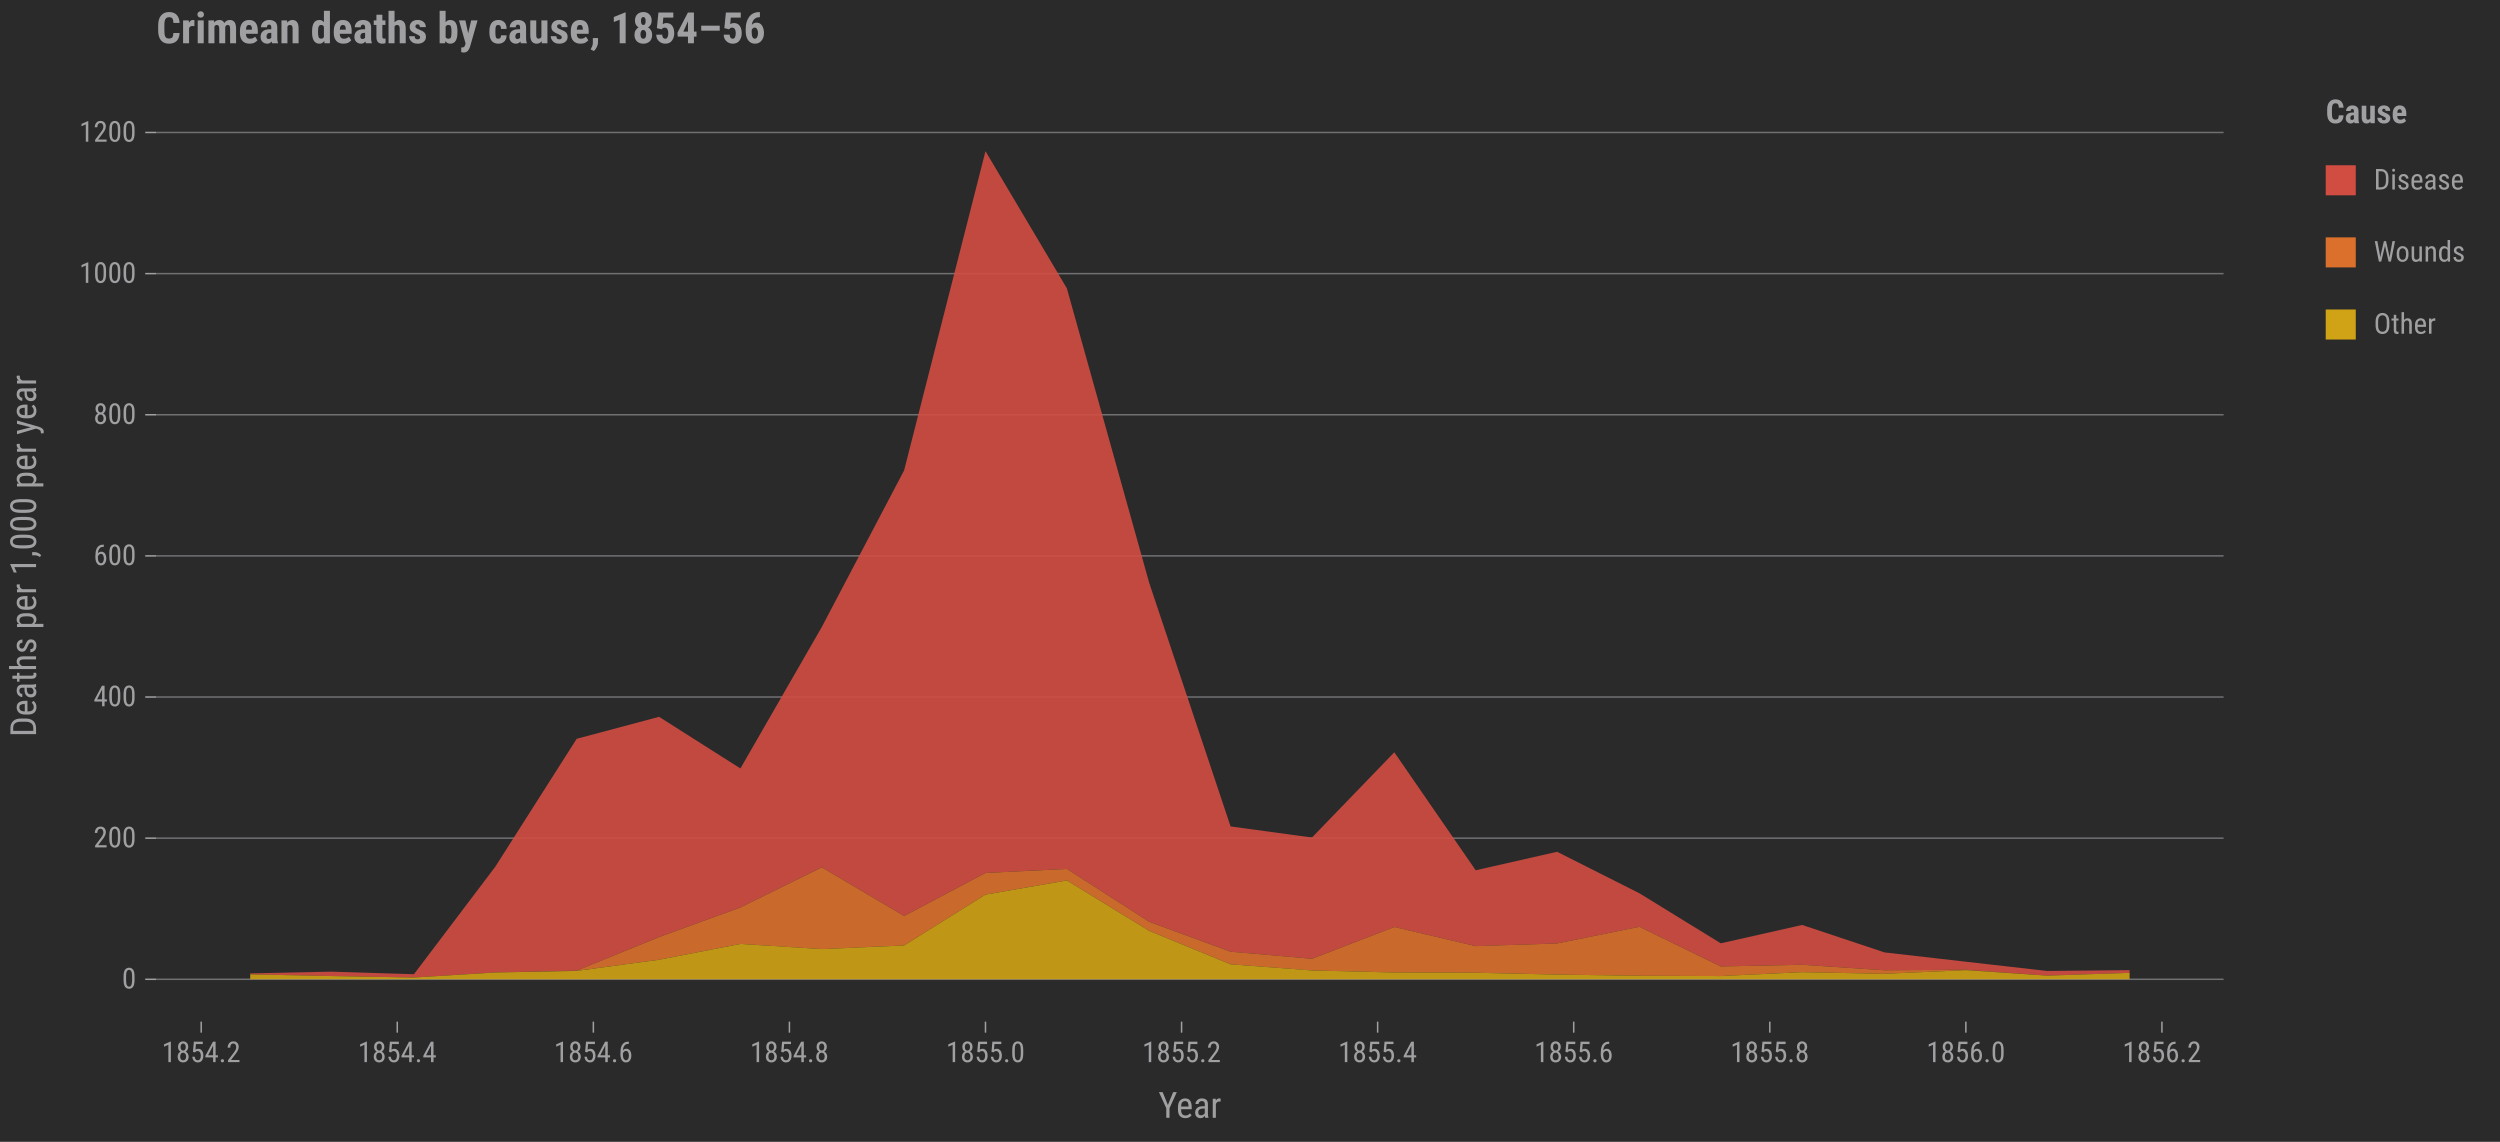
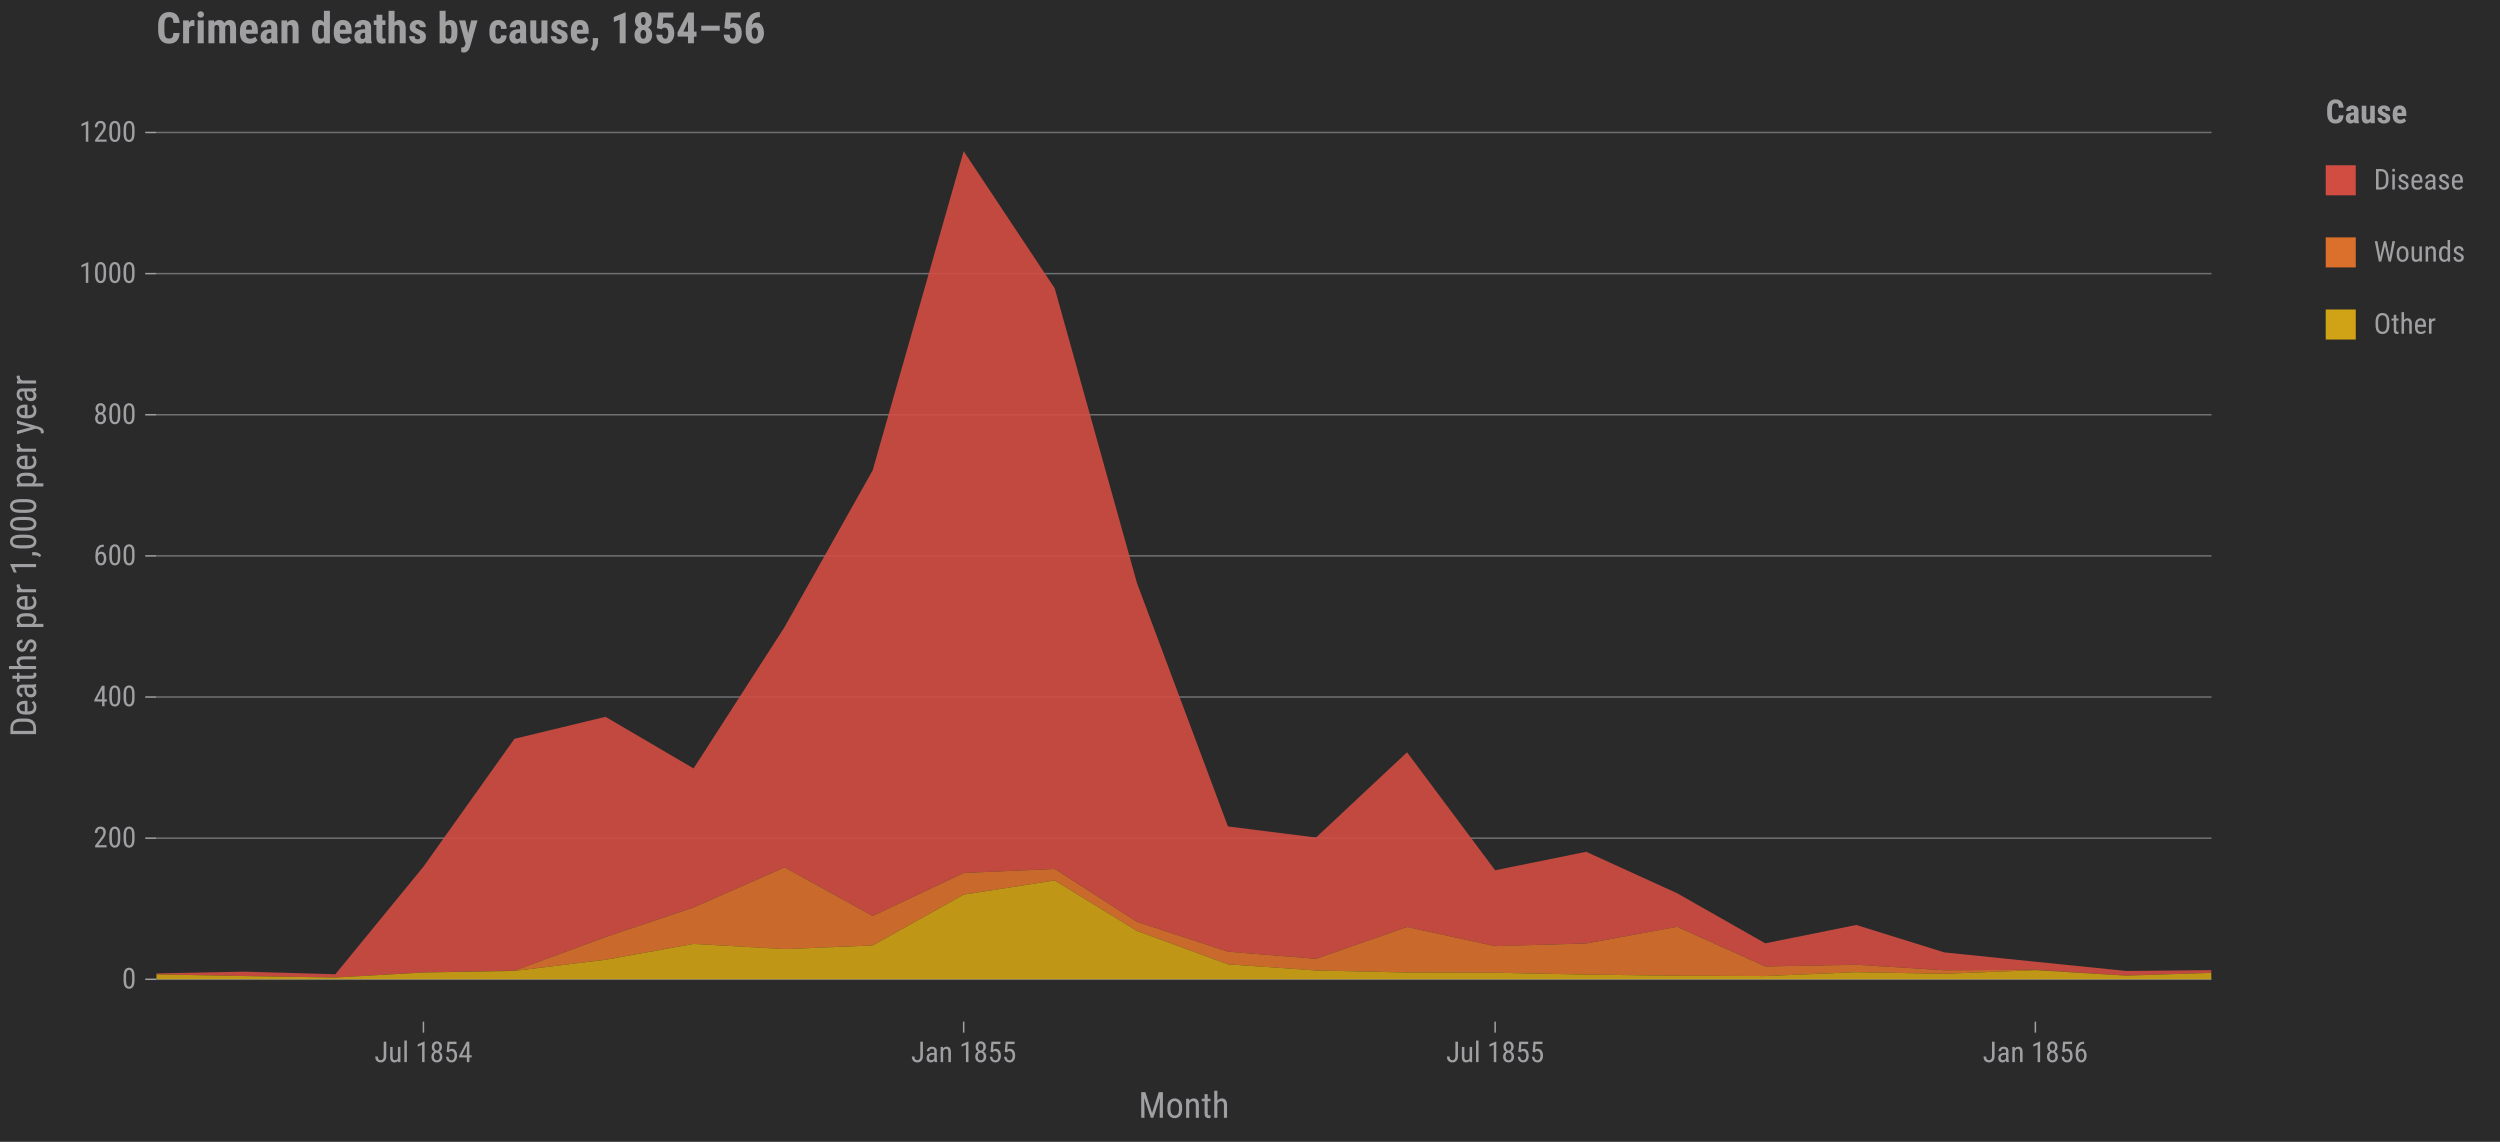
<svg xmlns="http://www.w3.org/2000/svg" width="832" height="380" viewBox="0 0 832 380" role="img" aria-label="Crimean deaths by cause, 1854–56" class="gg-plot" font-family="&quot;Roboto Condensed&quot;, &quot;Arial Narrow&quot;, Arial, sans-serif" font-size="12" font-weight="400" text-rendering="optimizeLegibility" shape-rendering="geometricPrecision">
  <rect class="gg-paper" width="832" height="380" fill="var(--gg-paper, #2a2a2b)" />
  <text class="gg-title" x="52" y="14.4" font-size="14.4" font-weight="700" fill="var(--gg-ink, #A0A0A3)">Crimean deaths by cause, 1854–56</text>
  <defs>
    <clipPath id="shcdark_generation-area_flexoki_832x380-gg-clip-0">
-       <rect width="688" height="310" />
+       <rect width="684" height="310" />
    </clipPath>
  </defs>
  <g class="gg-panel" data-panel="0" transform="translate(52,30)">
-     <rect class="gg-panel-background" width="688" height="310" fill="var(--gg-panel, #2a2a2b)" />
+     <rect class="gg-panel-background" width="684" height="310" fill="var(--gg-panel, #2a2a2b)" />
    <g class="gg-grid" stroke="var(--gg-grid, #707073)" stroke-width="0.5" vector-effect="non-scaling-stroke">
-       <line x1="0" y1="295.91" x2="688" y2="295.91" />
-       <line x1="0" y1="248.94" x2="688" y2="248.94" />
-       <line x1="0" y1="201.97" x2="688" y2="201.97" />
-       <line x1="0" y1="155" x2="688" y2="155" />
-       <line x1="0" y1="108.03" x2="688" y2="108.03" />
-       <line x1="0" y1="61.06" x2="688" y2="61.06" />
-       <line x1="0" y1="14.09" x2="688" y2="14.09" />
+       <line x1="0" y1="295.91" x2="684" y2="295.91" />
+       <line x1="0" y1="248.94" x2="684" y2="248.94" />
+       <line x1="0" y1="201.97" x2="684" y2="201.97" />
+       <line x1="0" y1="155" x2="684" y2="155" />
+       <line x1="0" y1="108.03" x2="684" y2="108.03" />
+       <line x1="0" y1="61.06" x2="684" y2="61.06" />
+       <line x1="0" y1="14.09" x2="684" y2="14.09" />
    </g>
    <g class="gg-marks" clip-path="url(#shcdark_generation-area_flexoki_832x380-gg-clip-0)">
      <g class="gg-batch gg-areas" data-layer="0">
-         <path d="M31.27 293.94L58.35 293.37L85.76 294.22L112.84 258.43L139.92 215.87L167.33 208.55L194.41 225.74L221.49 178.67L248.89 126.54L275.97 20.31L303.05 65.95L330.46 163.99L357.54 245.04L384.62 248.73L412.03 220.36L439.11 259.63L466.19 253.47L493.59 267.28L520.67 283.93L547.75 277.83L575.16 286.96L602.24 290.06L629.32 293.14L656.73 292.86L656.73 293.77L629.32 294.69L602.24 292.74L575.16 292.9L547.75 291.07L520.67 291.63L493.59 278.44L466.19 283.98L439.11 284.87L412.03 278.51L384.62 289.08L357.54 286.73L330.46 276.79L303.05 259.18L275.97 260.52L248.89 274.84L221.49 258.66L194.41 272L167.33 281.87L139.92 293.02L112.84 293.65L85.76 295.32L58.35 294.83L31.27 294.27Z" fill="#D14D41" stroke="none" opacity="0.9" />
-         <path d="M31.27 294.27L58.35 294.83L85.76 295.32L112.84 293.65L139.92 293.02L167.33 281.87L194.41 272L221.49 258.66L248.89 274.84L275.97 260.52L303.05 259.18L330.46 276.79L357.54 286.73L384.62 289.08L412.03 278.51L439.11 284.87L466.19 283.98L493.59 278.44L520.67 291.63L547.75 291.07L575.16 292.9L602.24 292.74L629.32 294.69L656.73 293.77L656.73 293.77L629.32 294.69L602.24 292.86L575.16 294.08L547.75 293.54L520.67 294.83L493.59 294.73L466.19 294.34L439.11 293.73L412.03 293.65L384.62 292.97L357.54 290.93L330.46 279.8L303.05 263.01L275.97 267.73L248.89 284.64L221.49 285.86L194.41 284.14L167.33 289.4L139.92 293.11L112.84 293.65L85.76 295.32L58.35 294.83L31.27 294.27Z" fill="#DA702C" stroke="none" opacity="0.9" />
-         <path d="M31.27 294.27L58.35 294.83L85.76 295.32L112.84 293.65L139.92 293.11L167.33 289.4L194.41 284.14L221.49 285.86L248.89 284.64L275.97 267.73L303.05 263.01L330.46 279.8L357.54 290.93L384.62 292.97L412.03 293.65L439.11 293.73L466.19 294.34L493.59 294.73L520.67 294.83L547.75 293.54L575.16 294.08L602.24 292.86L629.32 294.69L656.73 293.77L656.73 295.91L629.32 295.91L602.24 295.91L575.16 295.91L547.75 295.91L520.67 295.91L493.59 295.91L466.19 295.91L439.11 295.91L412.03 295.91L384.62 295.91L357.54 295.91L330.46 295.91L303.05 295.91L275.97 295.91L248.89 295.91L221.49 295.91L194.41 295.91L167.33 295.91L139.92 295.91L112.84 295.91L85.76 295.91L58.35 295.91L31.27 295.91Z" fill="#D0A215" stroke="none" opacity="0.9" />
+         <path d="M0 293.94L29.31 293.37L59.61 294.22L88.92 258.43L119.21 215.87L149.5 208.55L178.82 225.74L209.11 178.67L238.42 126.54L268.71 20.31L299.01 65.95L326.37 163.99L356.66 245.04L385.97 248.73L416.26 220.36L445.58 259.63L475.87 253.47L506.16 267.28L535.47 283.93L565.77 277.83L595.08 286.96L625.37 290.06L655.66 293.14L684 292.86L684 293.77L655.66 294.69L625.37 292.74L595.08 292.9L565.77 291.07L535.47 291.63L506.16 278.44L475.87 283.98L445.58 284.87L416.26 278.51L385.97 289.08L356.66 286.73L326.37 276.79L299.01 259.18L268.71 260.52L238.42 274.84L209.11 258.66L178.82 272L149.5 281.87L119.21 293.02L88.92 293.65L59.61 295.32L29.31 294.83L0 294.27Z" fill="#D14D41" stroke="none" opacity="0.9" />
+         <path d="M0 294.27L29.31 294.83L59.61 295.32L88.92 293.65L119.21 293.02L149.5 281.87L178.82 272L209.11 258.66L238.42 274.84L268.71 260.52L299.01 259.18L326.37 276.79L356.66 286.73L385.97 289.08L416.26 278.51L445.58 284.87L475.87 283.98L506.16 278.44L535.47 291.63L565.77 291.07L595.08 292.9L625.37 292.74L655.66 294.69L684 293.77L684 293.77L655.66 294.69L625.37 292.86L595.08 294.08L565.77 293.54L535.47 294.83L506.16 294.73L475.87 294.34L445.58 293.73L416.26 293.65L385.97 292.97L356.66 290.93L326.37 279.8L299.01 263.01L268.71 267.73L238.42 284.64L209.11 285.86L178.82 284.14L149.5 289.4L119.21 293.11L88.92 293.65L59.61 295.32L29.31 294.83L0 294.27Z" fill="#DA702C" stroke="none" opacity="0.9" />
+         <path d="M0 294.27L29.31 294.83L59.61 295.32L88.92 293.65L119.21 293.11L149.5 289.4L178.82 284.14L209.11 285.86L238.42 284.64L268.71 267.73L299.01 263.01L326.37 279.8L356.66 290.93L385.97 292.97L416.26 293.65L445.58 293.73L475.87 294.34L506.16 294.73L535.47 294.83L565.77 293.54L595.08 294.08L625.37 292.86L655.66 294.69L684 293.77L684 295.91L655.66 295.91L625.37 295.91L595.08 295.91L565.77 295.91L535.47 295.91L506.16 295.91L475.87 295.91L445.58 295.91L416.26 295.91L385.97 295.91L356.66 295.91L326.37 295.91L299.01 295.91L268.71 295.91L238.42 295.91L209.11 295.91L178.82 295.91L149.5 295.91L119.21 295.91L88.92 295.91L59.61 295.91L29.31 295.91L0 295.91Z" fill="#D0A215" stroke="none" opacity="0.9" />
      </g>
    </g>
  </g>
  <g class="gg-axis gg-axis-x" transform="translate(52,340)">
-     <g class="gg-tick" transform="translate(14.96,0)">
+     <g class="gg-tick" transform="translate(88.92,0)">
      <line y2="3.67" stroke="var(--gg-tickColor, #A0A0A3)" stroke-width="0.5" vector-effect="non-scaling-stroke" />
-       <text y="6.67" dy="0.71em" text-anchor="middle" fill="var(--gg-axisText, #A0A0A3)" font-size="9.6" font-weight="400">1854.2</text>
+       <text y="6.67" dy="0.71em" text-anchor="middle" fill="var(--gg-axisText, #A0A0A3)" font-size="9.6" font-weight="400">Jul 1854</text>
    </g>
-     <g class="gg-tick" transform="translate(80.21,0)">
+     <g class="gg-tick" transform="translate(268.71,0)">
      <line y2="3.67" stroke="var(--gg-tickColor, #A0A0A3)" stroke-width="0.5" vector-effect="non-scaling-stroke" />
-       <text y="6.67" dy="0.71em" text-anchor="middle" fill="var(--gg-axisText, #A0A0A3)" font-size="9.6" font-weight="400">1854.4</text>
+       <text y="6.67" dy="0.71em" text-anchor="middle" fill="var(--gg-axisText, #A0A0A3)" font-size="9.6" font-weight="400">Jan 1855</text>
    </g>
-     <g class="gg-tick" transform="translate(145.47,0)">
+     <g class="gg-tick" transform="translate(445.58,0)">
      <line y2="3.67" stroke="var(--gg-tickColor, #A0A0A3)" stroke-width="0.5" vector-effect="non-scaling-stroke" />
-       <text y="6.67" dy="0.71em" text-anchor="middle" fill="var(--gg-axisText, #A0A0A3)" font-size="9.6" font-weight="400">1854.6</text>
+       <text y="6.67" dy="0.71em" text-anchor="middle" fill="var(--gg-axisText, #A0A0A3)" font-size="9.6" font-weight="400">Jul 1855</text>
    </g>
-     <g class="gg-tick" transform="translate(210.72,0)">
+     <g class="gg-tick" transform="translate(625.37,0)">
      <line y2="3.67" stroke="var(--gg-tickColor, #A0A0A3)" stroke-width="0.5" vector-effect="non-scaling-stroke" />
-       <text y="6.67" dy="0.71em" text-anchor="middle" fill="var(--gg-axisText, #A0A0A3)" font-size="9.6" font-weight="400">1854.8</text>
-     </g>
-     <g class="gg-tick" transform="translate(275.97,0)">
-       <line y2="3.67" stroke="var(--gg-tickColor, #A0A0A3)" stroke-width="0.5" vector-effect="non-scaling-stroke" />
-       <text y="6.67" dy="0.71em" text-anchor="middle" fill="var(--gg-axisText, #A0A0A3)" font-size="9.6" font-weight="400">1855.0</text>
-     </g>
-     <g class="gg-tick" transform="translate(341.23,0)">
-       <line y2="3.67" stroke="var(--gg-tickColor, #A0A0A3)" stroke-width="0.5" vector-effect="non-scaling-stroke" />
-       <text y="6.67" dy="0.71em" text-anchor="middle" fill="var(--gg-axisText, #A0A0A3)" font-size="9.6" font-weight="400">1855.2</text>
-     </g>
-     <g class="gg-tick" transform="translate(406.48,0)">
-       <line y2="3.67" stroke="var(--gg-tickColor, #A0A0A3)" stroke-width="0.5" vector-effect="non-scaling-stroke" />
-       <text y="6.67" dy="0.71em" text-anchor="middle" fill="var(--gg-axisText, #A0A0A3)" font-size="9.6" font-weight="400">1855.4</text>
-     </g>
-     <g class="gg-tick" transform="translate(471.73,0)">
-       <line y2="3.67" stroke="var(--gg-tickColor, #A0A0A3)" stroke-width="0.5" vector-effect="non-scaling-stroke" />
-       <text y="6.67" dy="0.71em" text-anchor="middle" fill="var(--gg-axisText, #A0A0A3)" font-size="9.6" font-weight="400">1855.6</text>
-     </g>
-     <g class="gg-tick" transform="translate(536.99,0)">
-       <line y2="3.67" stroke="var(--gg-tickColor, #A0A0A3)" stroke-width="0.5" vector-effect="non-scaling-stroke" />
-       <text y="6.67" dy="0.71em" text-anchor="middle" fill="var(--gg-axisText, #A0A0A3)" font-size="9.6" font-weight="400">1855.8</text>
-     </g>
-     <g class="gg-tick" transform="translate(602.24,0)">
-       <line y2="3.67" stroke="var(--gg-tickColor, #A0A0A3)" stroke-width="0.5" vector-effect="non-scaling-stroke" />
-       <text y="6.67" dy="0.71em" text-anchor="middle" fill="var(--gg-axisText, #A0A0A3)" font-size="9.6" font-weight="400">1856.0</text>
-     </g>
-     <g class="gg-tick" transform="translate(667.49,0)">
-       <line y2="3.67" stroke="var(--gg-tickColor, #A0A0A3)" stroke-width="0.5" vector-effect="non-scaling-stroke" />
-       <text y="6.67" dy="0.71em" text-anchor="middle" fill="var(--gg-axisText, #A0A0A3)" font-size="9.6" font-weight="400">1856.2</text>
+       <text y="6.67" dy="0.71em" text-anchor="middle" fill="var(--gg-axisText, #A0A0A3)" font-size="9.6" font-weight="400">Jan 1856</text>
    </g>
  </g>
  <g class="gg-axis gg-axis-y" transform="translate(52,30)">
    <g class="gg-tick" transform="translate(0,295.91)">
      <line x2="-3.67" stroke="var(--gg-tickColor, #A0A0A3)" stroke-width="0.5" vector-effect="non-scaling-stroke" />
      <text x="-6.67" dy="0.32em" text-anchor="end" fill="var(--gg-axisText, #A0A0A3)" font-size="9.6" font-weight="400">0</text>
    </g>
    <g class="gg-tick" transform="translate(0,248.94)">
      <line x2="-3.67" stroke="var(--gg-tickColor, #A0A0A3)" stroke-width="0.5" vector-effect="non-scaling-stroke" />
      <text x="-6.67" dy="0.32em" text-anchor="end" fill="var(--gg-axisText, #A0A0A3)" font-size="9.6" font-weight="400">200</text>
    </g>
    <g class="gg-tick" transform="translate(0,201.97)">
      <line x2="-3.67" stroke="var(--gg-tickColor, #A0A0A3)" stroke-width="0.5" vector-effect="non-scaling-stroke" />
      <text x="-6.67" dy="0.32em" text-anchor="end" fill="var(--gg-axisText, #A0A0A3)" font-size="9.6" font-weight="400">400</text>
    </g>
    <g class="gg-tick" transform="translate(0,155)">
      <line x2="-3.67" stroke="var(--gg-tickColor, #A0A0A3)" stroke-width="0.5" vector-effect="non-scaling-stroke" />
      <text x="-6.67" dy="0.32em" text-anchor="end" fill="var(--gg-axisText, #A0A0A3)" font-size="9.6" font-weight="400">600</text>
    </g>
    <g class="gg-tick" transform="translate(0,108.03)">
      <line x2="-3.67" stroke="var(--gg-tickColor, #A0A0A3)" stroke-width="0.5" vector-effect="non-scaling-stroke" />
      <text x="-6.67" dy="0.32em" text-anchor="end" fill="var(--gg-axisText, #A0A0A3)" font-size="9.6" font-weight="400">800</text>
    </g>
    <g class="gg-tick" transform="translate(0,61.06)">
      <line x2="-3.67" stroke="var(--gg-tickColor, #A0A0A3)" stroke-width="0.5" vector-effect="non-scaling-stroke" />
      <text x="-6.67" dy="0.32em" text-anchor="end" fill="var(--gg-axisText, #A0A0A3)" font-size="9.6" font-weight="400">1000</text>
    </g>
    <g class="gg-tick" transform="translate(0,14.09)">
      <line x2="-3.67" stroke="var(--gg-tickColor, #A0A0A3)" stroke-width="0.5" vector-effect="non-scaling-stroke" />
      <text x="-6.67" dy="0.32em" text-anchor="end" fill="var(--gg-axisText, #A0A0A3)" font-size="9.6" font-weight="400">1200</text>
    </g>
  </g>
-   <text class="gg-axis-title" x="396" y="372" text-anchor="middle" fill="var(--gg-ink, #A0A0A3)" font-size="12" font-weight="400">Year</text>
+   <text class="gg-axis-title" x="394" y="372" text-anchor="middle" fill="var(--gg-ink, #A0A0A3)" font-size="12" font-weight="400">Month</text>
  <text class="gg-axis-title" transform="translate(12,185) rotate(-90)" text-anchor="middle" fill="var(--gg-ink, #A0A0A3)" font-size="12" font-weight="400">Deaths per 1,000 per year</text>
  <g class="gg-legend gg-legend-fill gg-legend-right gg-legend-vertical" transform="translate(770,30)">
    <text class="gg-legend-title" x="4" y="11" font-size="11" font-weight="bold" fill="var(--gg-ink, #A0A0A3)">Cause</text>
    <rect class="gg-legend-swatch" x="4" y="25" width="10" height="10" fill="#D14D41" />
    <text class="gg-legend-label" x="20" y="30" dy="0.32em" font-size="9.6" fill="var(--gg-ink, #A0A0A3)">Disease</text>
    <rect class="gg-legend-swatch" x="4" y="49" width="10" height="10" fill="#DA702C" />
    <text class="gg-legend-label" x="20" y="54" dy="0.32em" font-size="9.6" fill="var(--gg-ink, #A0A0A3)">Wounds</text>
    <rect class="gg-legend-swatch" x="4" y="73" width="10" height="10" fill="#D0A215" />
    <text class="gg-legend-label" x="20" y="78" dy="0.32em" font-size="9.6" fill="var(--gg-ink, #A0A0A3)">Other</text>
  </g>
</svg>
